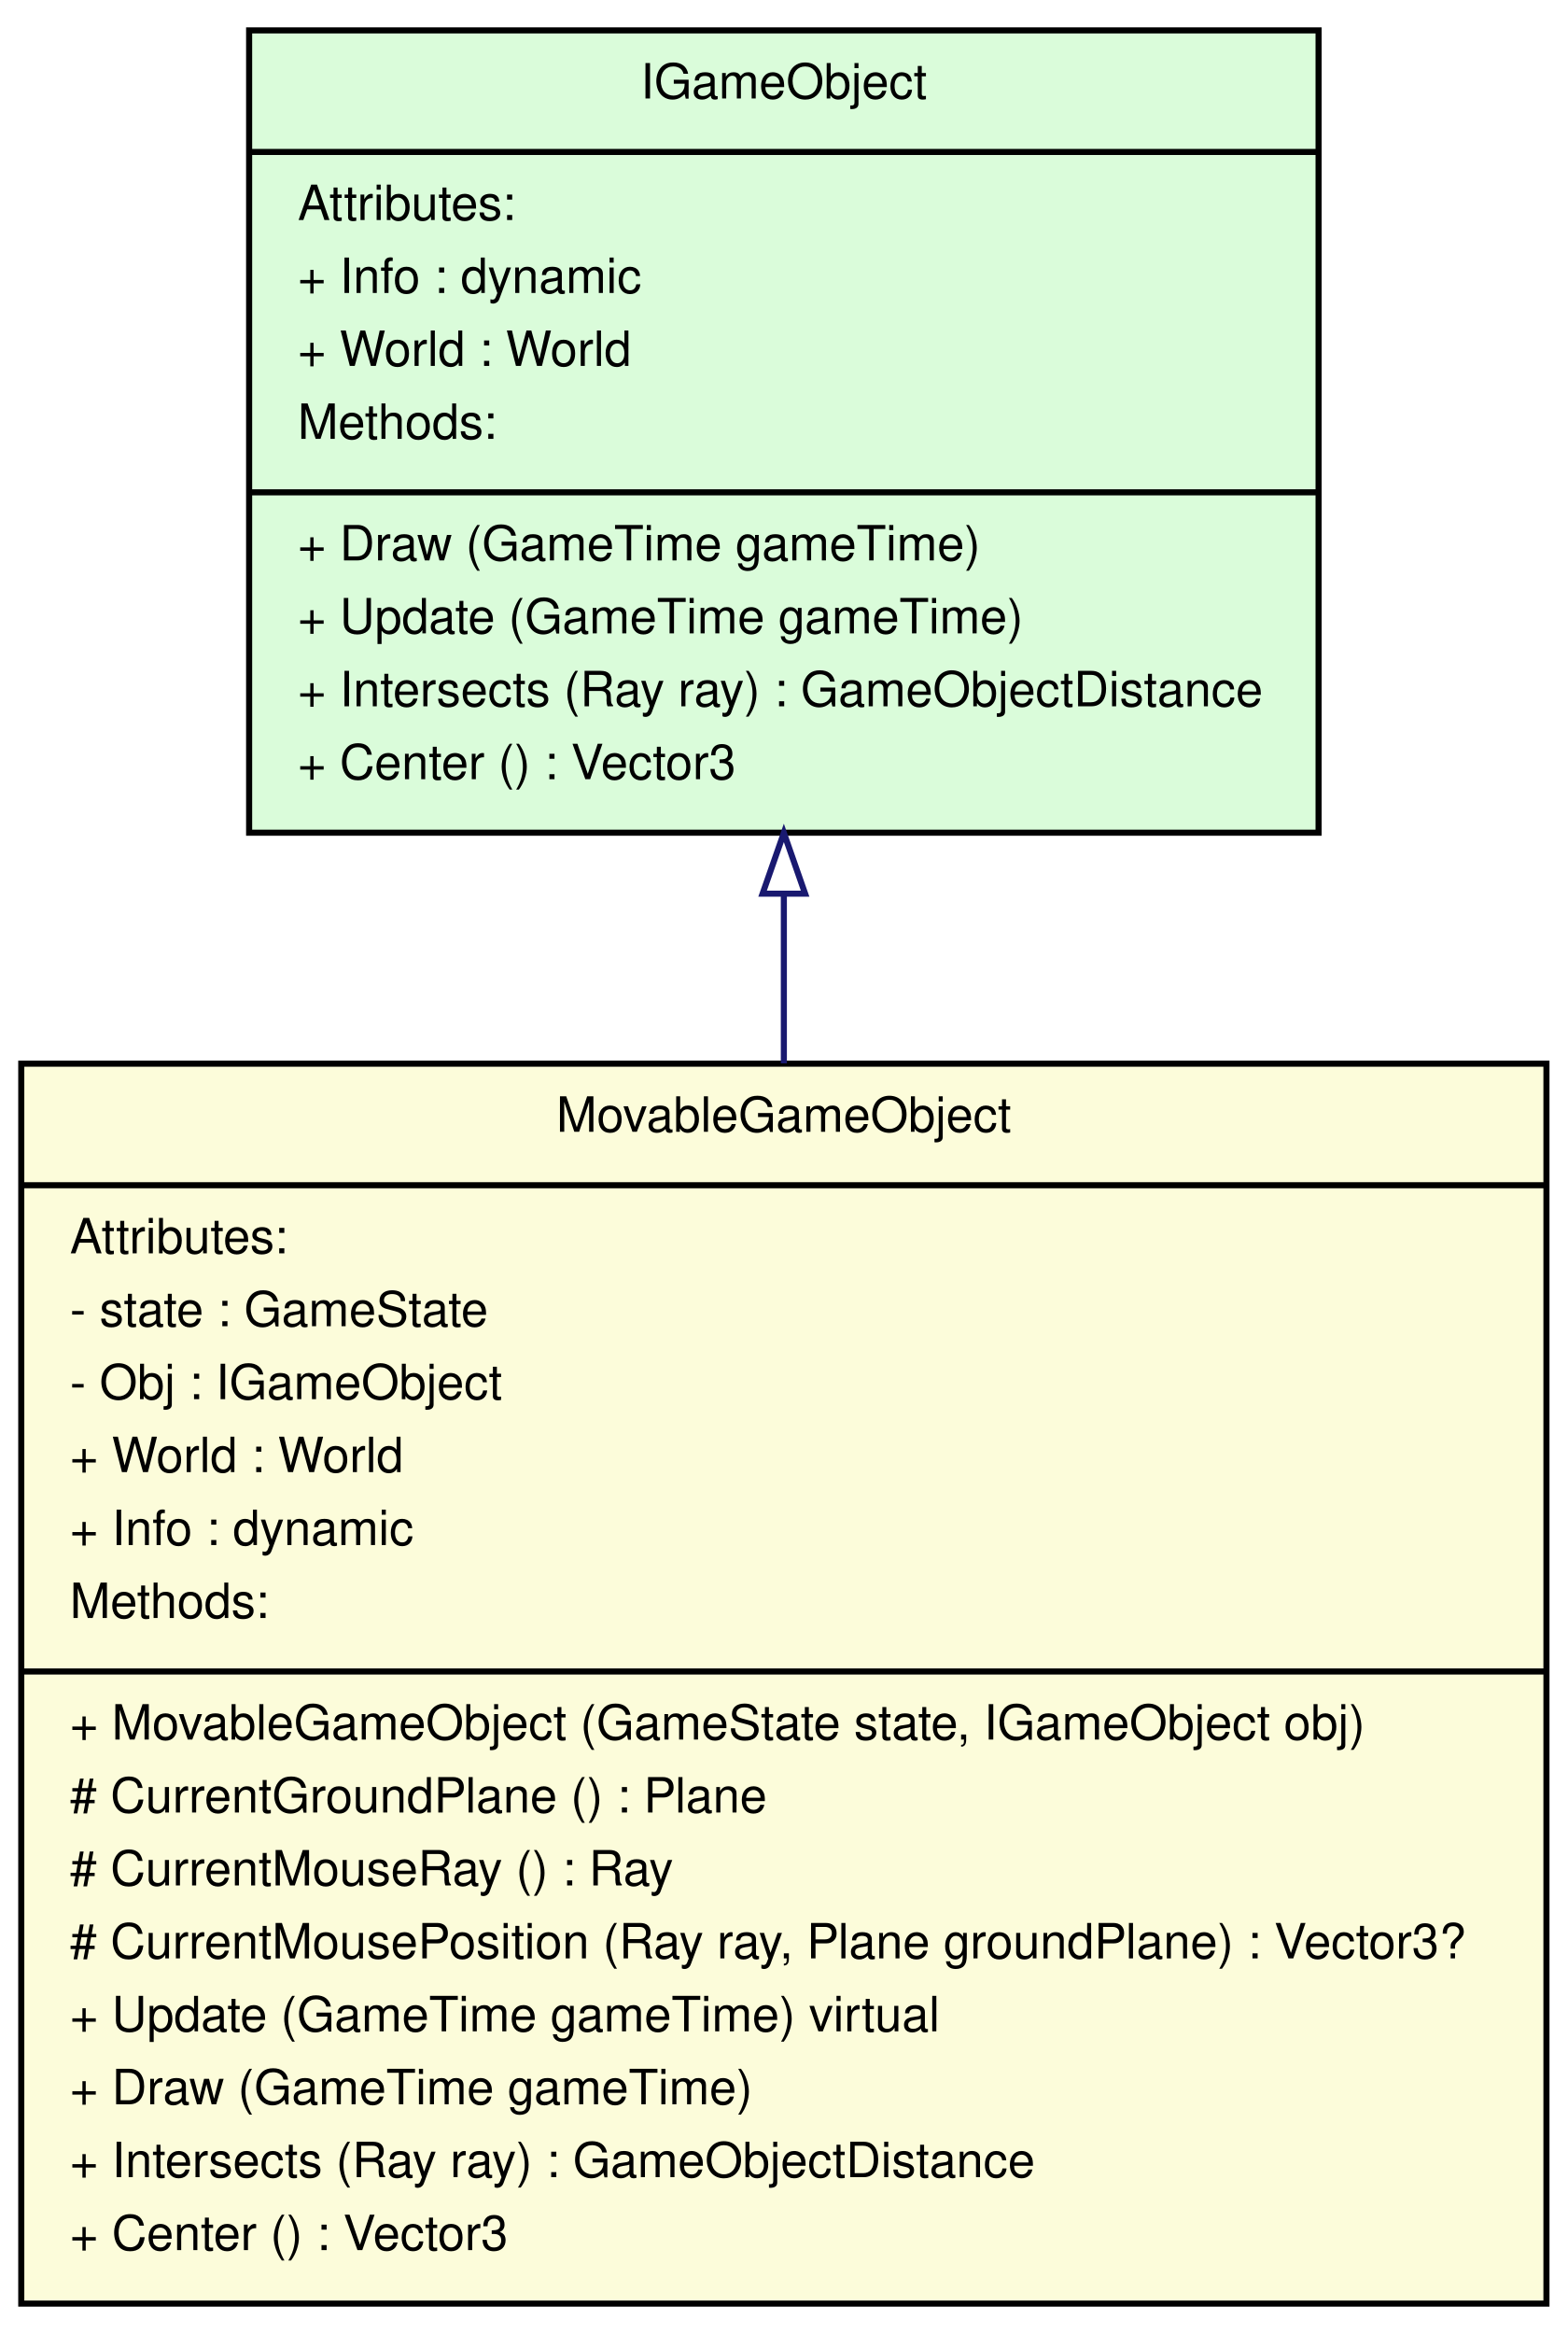
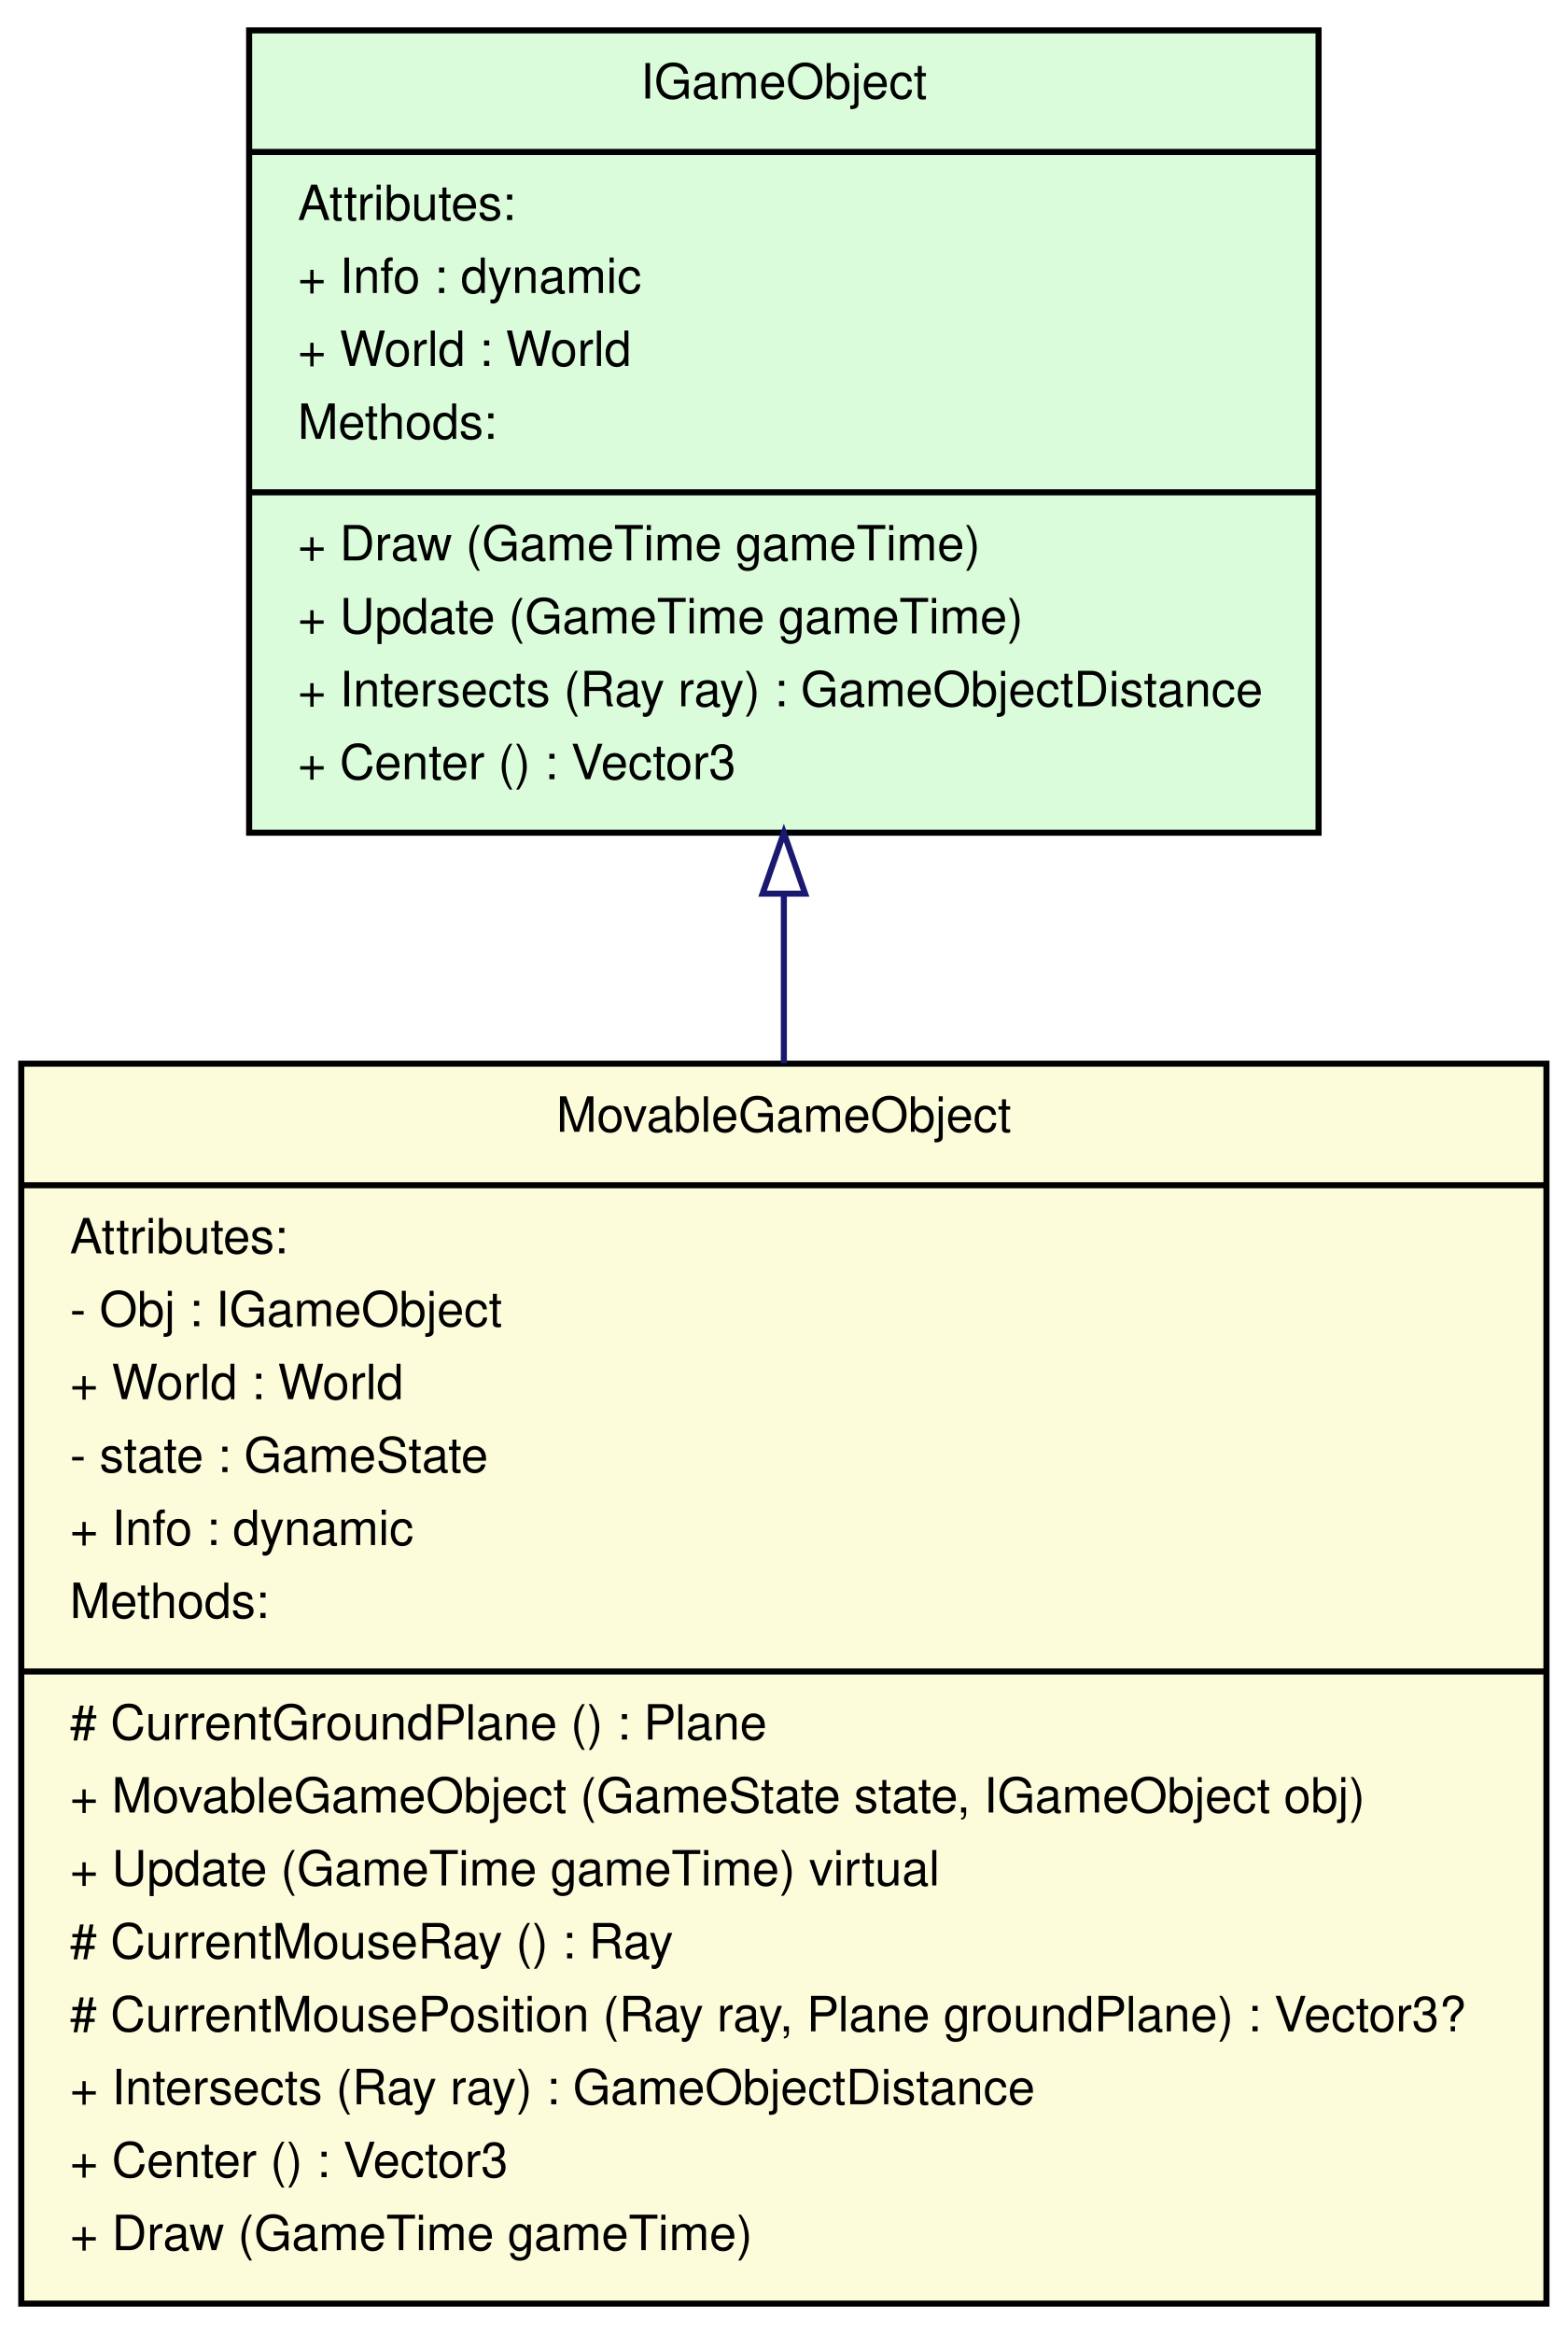
<svg xmlns="http://www.w3.org/2000/svg" width="258pt" height="384pt" viewBox="0.00 0.00 258.00 384.00">
  <g id="graph1" class="graph" transform="scale(1 1) rotate(0) translate(4 380)">
    <polygon fill="white" stroke="white" points="-4,5 -4,-380 255,-380 255,5 -4,5" />
    <g id="node1" class="node">
      <polygon fill="#fcfcda" stroke="black" points="-0.5,-1 -0.5,-205 250.5,-205 250.5,-1 -0.5,-1" />
      <text text-anchor="middle" x="125" y="-193.8" font-family="Helvetica,sans-Serif" font-size="8.00">MovableGameObject</text>
      <polyline fill="none" stroke="black" points="-0.5,-185 250.5,-185 " />
      <text text-anchor="start" x="7.5" y="-173.8" font-family="Helvetica,sans-Serif" font-size="8.00">Attributes:</text>
-       <text text-anchor="start" x="7.5" y="-161.8" font-family="Helvetica,sans-Serif" font-size="8.00">- state : GameState</text>
-       <text text-anchor="start" x="7.5" y="-149.8" font-family="Helvetica,sans-Serif" font-size="8.00">- Obj : IGameObject</text>
-       <text text-anchor="start" x="7.5" y="-137.8" font-family="Helvetica,sans-Serif" font-size="8.00">+ World : World</text>
+       <text text-anchor="start" x="7.5" y="-161.8" font-family="Helvetica,sans-Serif" font-size="8.00">- Obj : IGameObject</text>
+       <text text-anchor="start" x="7.5" y="-149.8" font-family="Helvetica,sans-Serif" font-size="8.00">+ World : World</text>
+       <text text-anchor="start" x="7.5" y="-137.8" font-family="Helvetica,sans-Serif" font-size="8.00">- state : GameState</text>
      <text text-anchor="start" x="7.5" y="-125.8" font-family="Helvetica,sans-Serif" font-size="8.00">+ Info : dynamic</text>
      <text text-anchor="start" x="7.5" y="-113.8" font-family="Helvetica,sans-Serif" font-size="8.00">Methods:</text>
      <polyline fill="none" stroke="black" points="-0.5,-105 250.5,-105 " />
-       <text text-anchor="start" x="7.5" y="-93.8" font-family="Helvetica,sans-Serif" font-size="8.00">+ MovableGameObject (GameState state, IGameObject obj)</text>
-       <text text-anchor="start" x="7.5" y="-81.8" font-family="Helvetica,sans-Serif" font-size="8.00"># CurrentGroundPlane () : Plane</text>
-       <text text-anchor="start" x="7.5" y="-69.8" font-family="Helvetica,sans-Serif" font-size="8.00"># CurrentMouseRay () : Ray</text>
-       <text text-anchor="start" x="7.5" y="-57.8" font-family="Helvetica,sans-Serif" font-size="8.00"># CurrentMousePosition (Ray ray, Plane groundPlane) : Vector3?</text>
-       <text text-anchor="start" x="7.5" y="-45.8" font-family="Helvetica,sans-Serif" font-size="8.00">+ Update (GameTime gameTime) virtual</text>
-       <text text-anchor="start" x="7.5" y="-33.8" font-family="Helvetica,sans-Serif" font-size="8.00">+ Draw (GameTime gameTime)</text>
-       <text text-anchor="start" x="7.5" y="-21.8" font-family="Helvetica,sans-Serif" font-size="8.00">+ Intersects (Ray ray) : GameObjectDistance</text>
-       <text text-anchor="start" x="7.5" y="-9.8" font-family="Helvetica,sans-Serif" font-size="8.00">+ Center () : Vector3</text>
+       <text text-anchor="start" x="7.5" y="-93.8" font-family="Helvetica,sans-Serif" font-size="8.00"># CurrentGroundPlane () : Plane</text>
+       <text text-anchor="start" x="7.5" y="-81.8" font-family="Helvetica,sans-Serif" font-size="8.00">+ MovableGameObject (GameState state, IGameObject obj)</text>
+       <text text-anchor="start" x="7.5" y="-69.8" font-family="Helvetica,sans-Serif" font-size="8.00">+ Update (GameTime gameTime) virtual</text>
+       <text text-anchor="start" x="7.5" y="-57.8" font-family="Helvetica,sans-Serif" font-size="8.00"># CurrentMouseRay () : Ray</text>
+       <text text-anchor="start" x="7.5" y="-45.8" font-family="Helvetica,sans-Serif" font-size="8.00"># CurrentMousePosition (Ray ray, Plane groundPlane) : Vector3?</text>
+       <text text-anchor="start" x="7.5" y="-33.8" font-family="Helvetica,sans-Serif" font-size="8.00">+ Intersects (Ray ray) : GameObjectDistance</text>
+       <text text-anchor="start" x="7.5" y="-21.8" font-family="Helvetica,sans-Serif" font-size="8.00">+ Center () : Vector3</text>
+       <text text-anchor="start" x="7.5" y="-9.8" font-family="Helvetica,sans-Serif" font-size="8.00">+ Draw (GameTime gameTime)</text>
    </g>
    <g id="node2" class="node">
      <polygon fill="#dafcda" stroke="black" points="37,-243 37,-375 213,-375 213,-243 37,-243" />
      <text text-anchor="middle" x="125" y="-363.8" font-family="Helvetica,sans-Serif" font-size="8.00">IGameObject</text>
      <polyline fill="none" stroke="black" points="37,-355 213,-355 " />
      <text text-anchor="start" x="45" y="-343.8" font-family="Helvetica,sans-Serif" font-size="8.00">Attributes:</text>
      <text text-anchor="start" x="45" y="-331.8" font-family="Helvetica,sans-Serif" font-size="8.00">+ Info : dynamic</text>
      <text text-anchor="start" x="45" y="-319.8" font-family="Helvetica,sans-Serif" font-size="8.00">+ World : World</text>
      <text text-anchor="start" x="45" y="-307.8" font-family="Helvetica,sans-Serif" font-size="8.00">Methods:</text>
      <polyline fill="none" stroke="black" points="37,-299 213,-299 " />
      <text text-anchor="start" x="45" y="-287.8" font-family="Helvetica,sans-Serif" font-size="8.00">+ Draw (GameTime gameTime)</text>
      <text text-anchor="start" x="45" y="-275.8" font-family="Helvetica,sans-Serif" font-size="8.00">+ Update (GameTime gameTime)</text>
      <text text-anchor="start" x="45" y="-263.8" font-family="Helvetica,sans-Serif" font-size="8.00">+ Intersects (Ray ray) : GameObjectDistance</text>
      <text text-anchor="start" x="45" y="-251.8" font-family="Helvetica,sans-Serif" font-size="8.00">+ Center () : Vector3</text>
    </g>
    <g id="edge2" class="edge">
      <path fill="none" stroke="midnightblue" d="M125,-232.867C125,-223.791 125,-214.415 125,-205.051" />
      <polygon fill="none" stroke="midnightblue" points="121.5,-232.97 125,-242.97 128.5,-232.97 121.5,-232.97" />
    </g>
  </g>
</svg>
